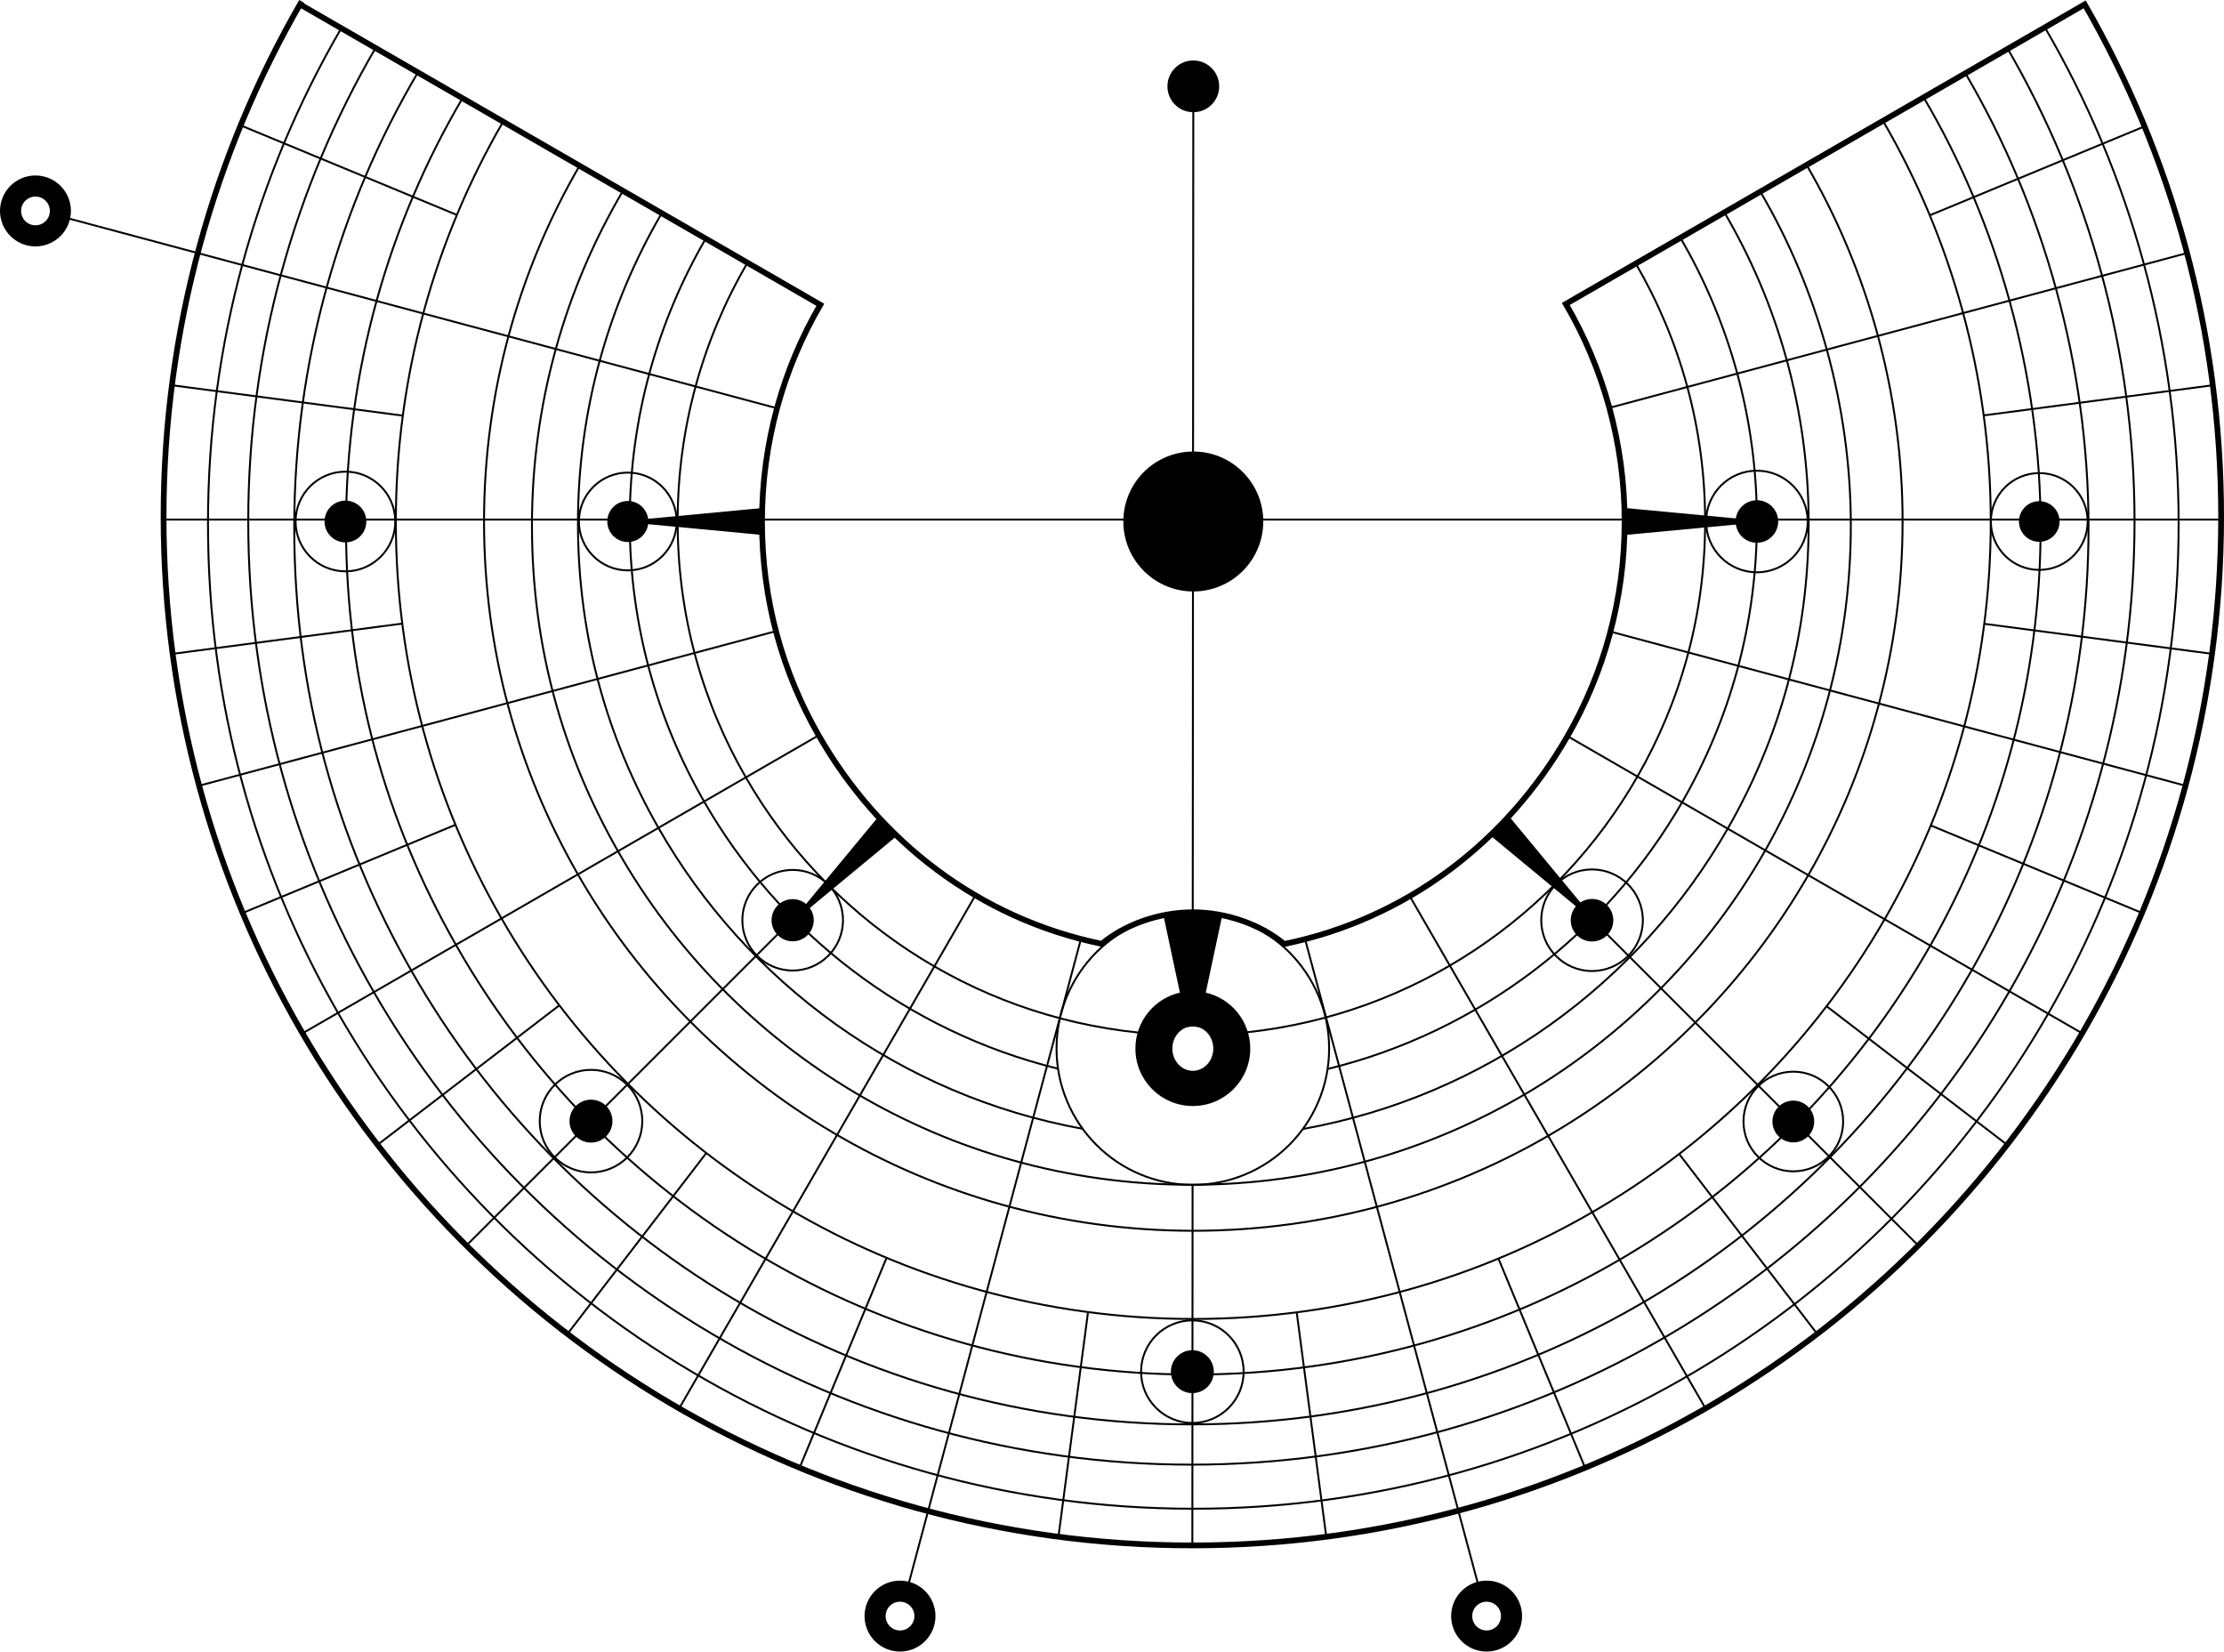
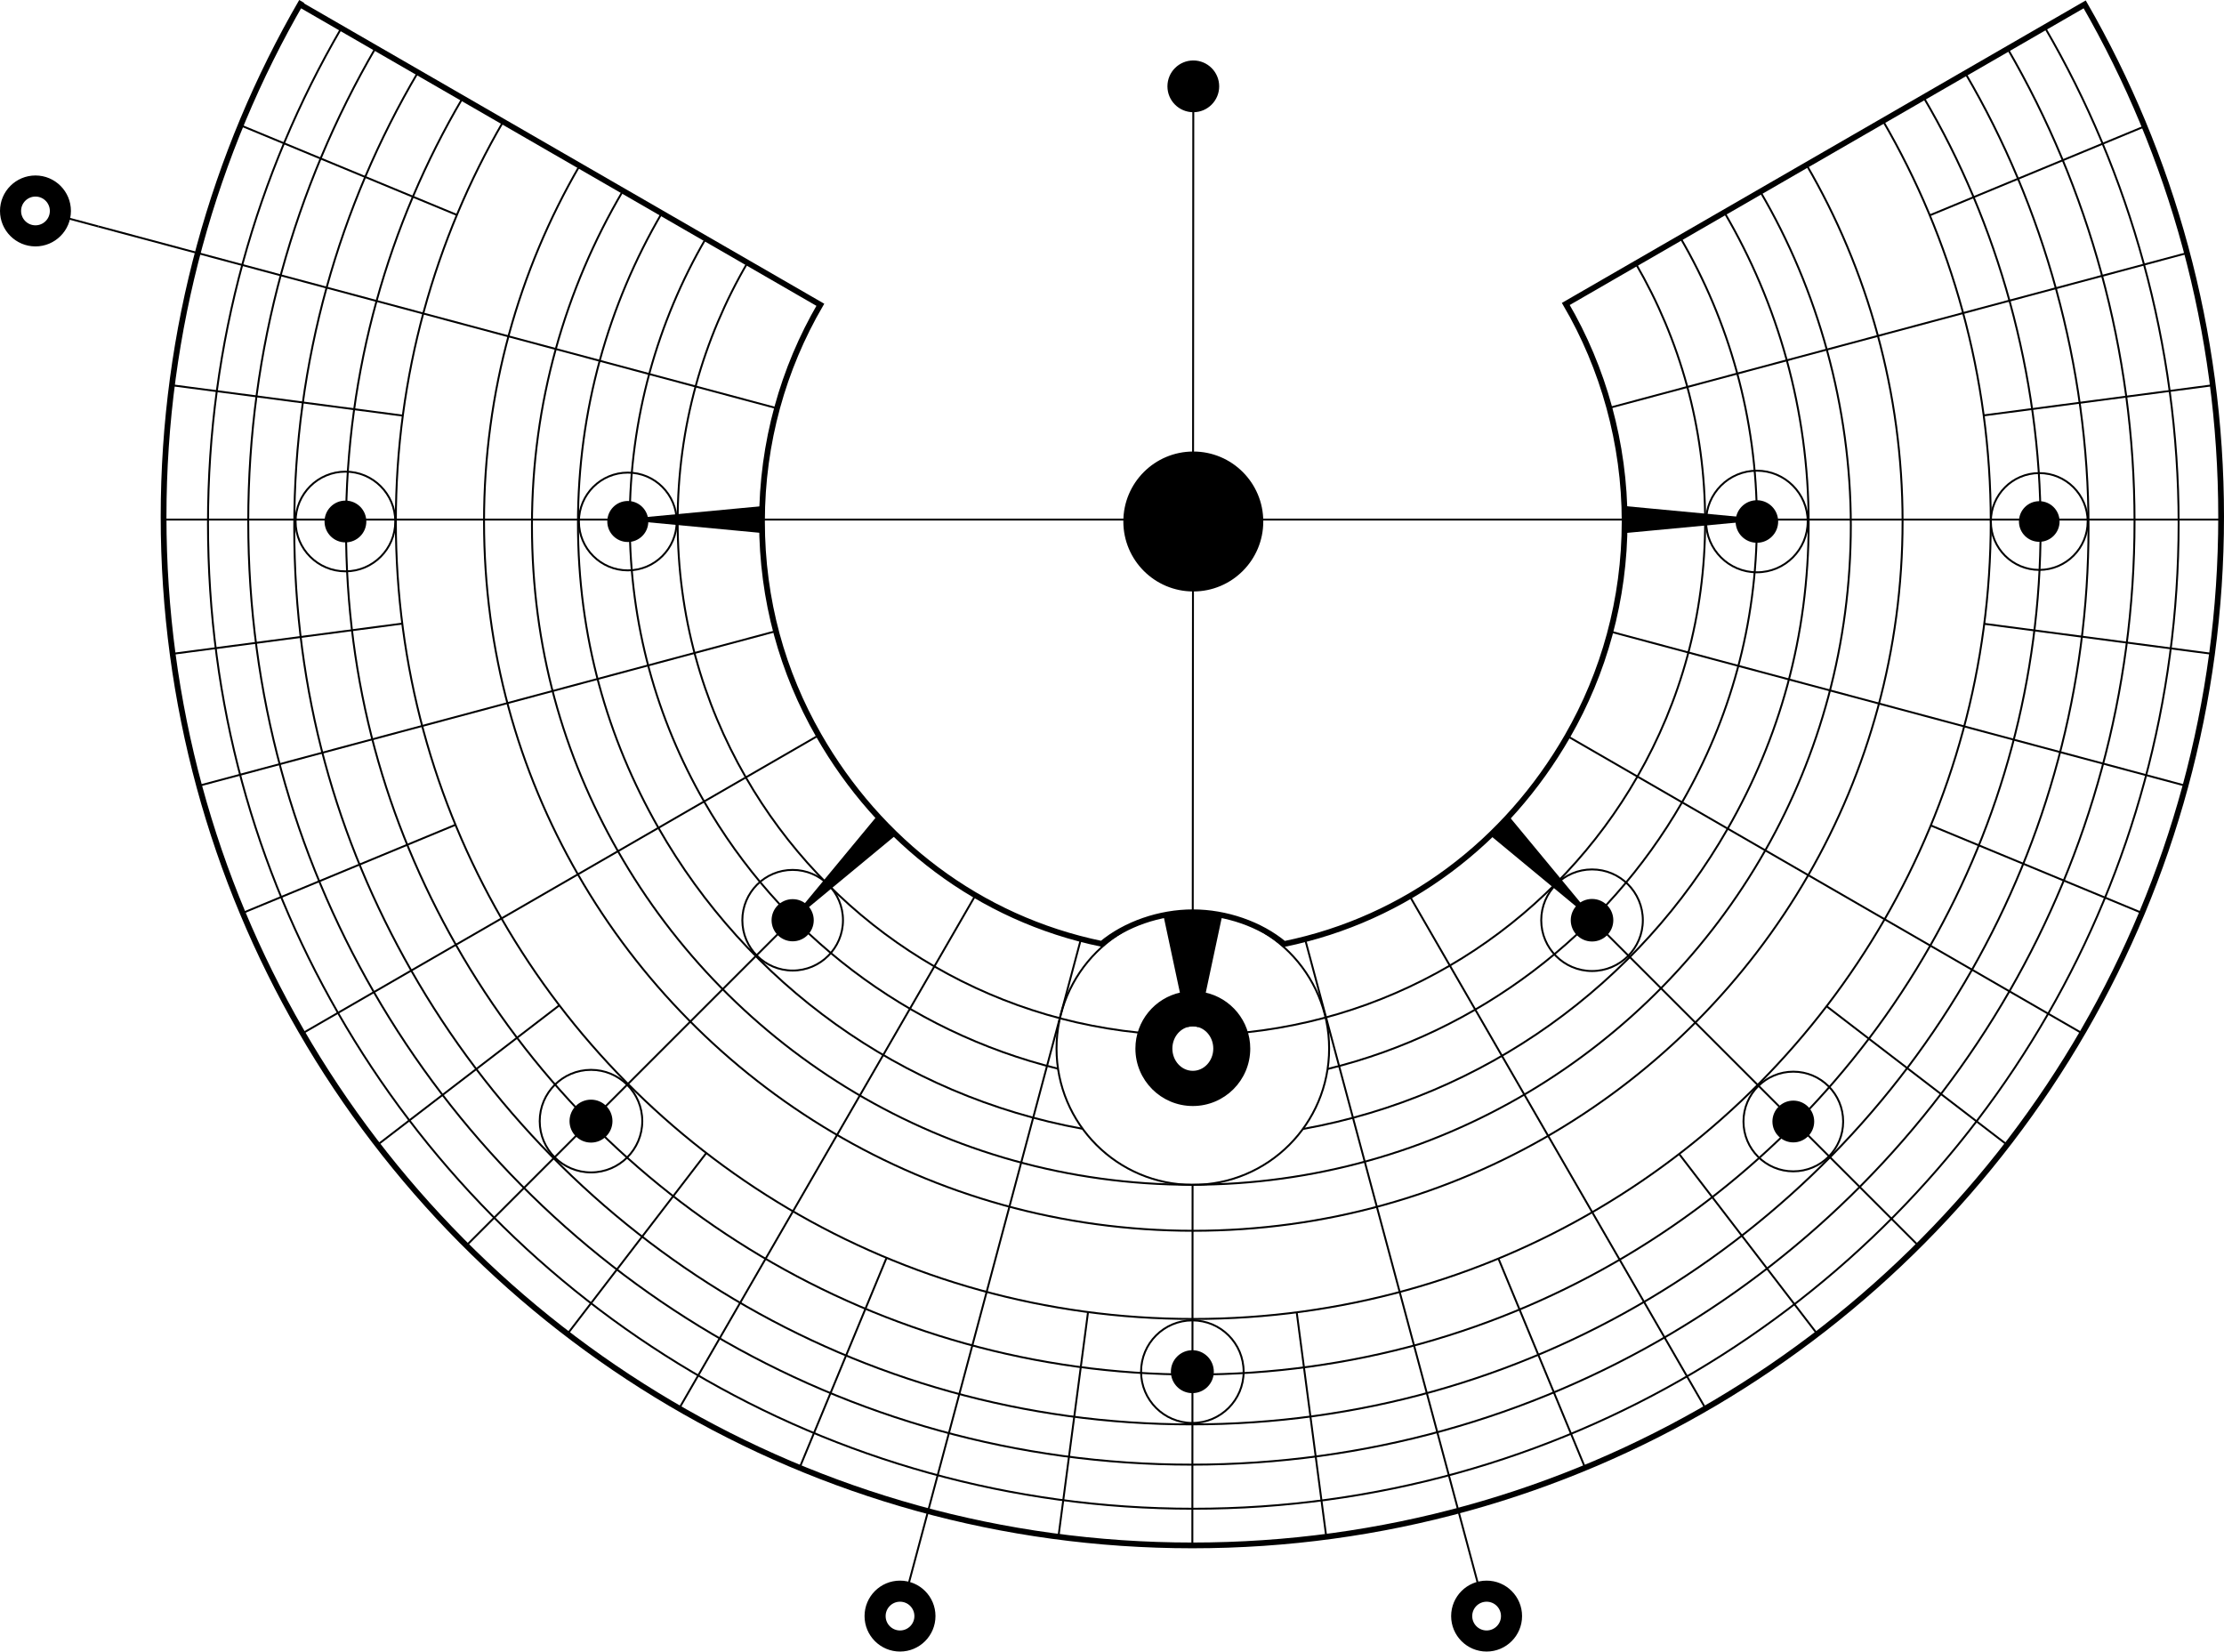
<svg xmlns="http://www.w3.org/2000/svg" viewBox="0 0 1160.17 861.54">
  <defs>
    <style>
      .cls-1, .cls-2, .cls-3 {
        stroke: #000;
        stroke-miterlimit: 10;
      }

      .cls-1, .cls-3 {
        fill: none;
      }

      .cls-3 {
        stroke-width: 3px;
      }
    </style>
  </defs>
  <g id="Plazas">
    <g id="_3:00_B_Plaza" data-name="3:00 B Plaza">
      <circle class="cls-1" cx="916.5" cy="272.04" r="26.5" />
      <circle class="cls-2" cx="916.5" cy="272.04" r="10.6" />
    </g>
    <g id="_3:00_G_Plaza" data-name="3:00 G Plaza">
      <circle class="cls-1" cx="1063.8" cy="272.04" r="25.25" />
      <circle class="cls-2" cx="1063.8" cy="272.04" r="10.1" />
    </g>
    <g id="_4:30_G_Plaza" data-name="4:30 G Plaza">
      <circle class="cls-1" cx="935.5" cy="585.04" r="26" />
      <circle class="cls-2" cx="935.5" cy="585.04" r="10.4" />
    </g>
    <g id="_4:30_B_Plaza" data-name="4:30 B Plaza">
      <circle class="cls-1" cx="830.5" cy="480.04" r="26.5" />
      <circle class="cls-2" cx="830.5" cy="480.04" r="10.6" />
    </g>
    <g id="_6:00_G_Plaza" data-name="6:00 G Plaza">
      <circle class="cls-1" cx="622" cy="715.54" r="26.75" />
      <circle class="cls-2" cx="622" cy="715.54" r="10.7" />
    </g>
    <g id="_7:30_G_Plaza" data-name="7:30 G Plaza">
      <circle class="cls-1" cx="308.3" cy="584.84" r="26.75" />
      <circle class="cls-2" cx="308.3" cy="584.84" r="10.7" />
    </g>
    <g id="_7:30_B_Plaza" data-name="7:30 B Plaza">
      <circle class="cls-1" cx="413.5" cy="480.04" r="26.25" />
      <circle class="cls-2" cx="413.5" cy="480.04" r="10.5" />
    </g>
    <g id="_9:00_G_Plaza" data-name="9:00 G Plaza">
      <circle class="cls-1" cx="180.2" cy="272.04" r="26" />
      <circle class="cls-2" cx="180.2" cy="272.04" r="10.4" />
    </g>
    <g id="_9:00_B_Plaza" data-name="9:00 B Plaza">
      <circle class="cls-1" cx="327.5" cy="272.04" r="25.5" />
      <circle class="cls-2" cx="327.5" cy="272.04" r="10.2" />
    </g>
  </g>
  <g id="Center_Camp" data-name="Center Camp">
    <circle id="Rod_s_Ring_Road" data-name="Rod&amp;apos;s Ring Road" class="cls-1" cx="622.25" cy="546.99" r="71.1" />
    <g id="Portal">
      <path class="cls-2" d="M637.1,477.45l-8.69,40.74-3.64,17.01c-.81-.2-1.66-.31-2.52-.31s-1.71,.11-2.52,.31l-3.63-17.01-8.69-40.74c3.88-.82,8.73-1.51,14.33-1.55,6.06-.04,11.27,.69,15.36,1.55Z" />
    </g>
    <g id="Outer_Ring" data-name="Outer Ring">
      <path class="cls-2" d="M628.41,518.19c-1.99-.43-4.04-.65-6.16-.65s-4.16,.22-6.15,.65c-13.32,2.81-23.31,14.64-23.31,28.81,0,16.27,13.18,29.46,29.46,29.46s29.46-13.18,29.46-29.46c0-14.16-9.98-25.98-23.3-28.81Zm-6.16,40.91c-6.18,0-11.17-5.42-11.17-12.11,0-5.75,3.7-10.56,8.65-11.79,.81-.2,1.66-.31,2.52-.31s1.71,.11,2.52,.31c4.96,1.23,8.65,6.04,8.65,11.79,0,6.68-5,12.11-11.17,12.11Z" />
    </g>
  </g>
  <g id="Portals">
    <g id="_9:00_Portal" data-name="9:00 Portal">
-       <path class="cls-2" d="M328.5,272.04l69.09-6.51c-.06,2.11-.09,4.28-.09,6.51s.03,4.4,.09,6.51l-69.09-6.51Z" />
+       <path class="cls-2" d="M328.5,271.04l69.09-6.51c-.06,2.11-.09,4.28-.09,6.51s.03,4.4,.09,6.51l-69.09-6.51Z" />
    </g>
    <g id="_7:30_Portal" data-name="7:30 Portal">
-       <path class="cls-2" d="M414.62,479.47l44.26-53.46c1.45,1.54,2.96,3.09,4.53,4.67,1.57,1.57,3.13,3.08,4.67,4.54l-53.46,44.25Z" />
+       <path class="cls-2" d="M413.62,479.47l44.26-53.46c1.45,1.54,2.96,3.09,4.53,4.67,1.57,1.57,3.13,3.08,4.67,4.54l-53.46,44.25Z" />
    </g>
    <g id="_3:00_Portal" data-name="3:00 Portal">
-       <path class="cls-2" d="M917.08,272.04l-69.09-6.51c.06,2.11,.09,4.28,.09,6.51s-.03,4.4-.09,6.51l69.09-6.51Z" />
+       <path class="cls-2" d="M917.08,271.04l-69.09-6.51c.06,2.11,.09,4.28,.09,6.51s-.03,4.4-.09,6.51l69.09-6.51Z" />
    </g>
    <g id="_4:30_Portal" data-name="4:30 Portal">
      <path class="cls-2" d="M830.96,479.47l-44.26-53.46c-1.45,1.54-2.96,3.09-4.53,4.67-1.57,1.57-3.13,3.08-4.67,4.54l53.46,44.25Z" />
    </g>
  </g>
  <g id="Secondary_Radial_Roads" data-name="Secondary Radial Roads">
    <g id="_7:45" data-name="7:45">
      <line class="cls-1" x1="291.78" y1="524.43" x2="197" y2="597.16" />
    </g>
    <g id="_7:15" data-name="7:15">
      <line class="cls-1" x1="368.45" y1="601.48" x2="296.27" y2="695.54" />
    </g>
    <g id="_6:45" data-name="6:45">
      <line class="cls-1" x1="462.48" y1="656.15" x2="417.17" y2="765.54" />
    </g>
    <g id="_6:15" data-name="6:15">
      <line class="cls-1" x1="567.58" y1="684.44" x2="552.16" y2="801.54" />
    </g>
    <g id="_5:45" data-name="5:45">
      <line class="cls-1" x1="691.84" y1="801.54" x2="676.44" y2="684.57" />
    </g>
    <g id="_5:15" data-name="5:15">
      <line class="cls-1" x1="826.83" y1="765.54" x2="781.66" y2="656.5" />
    </g>
    <g id="_4:45" data-name="4:45">
      <line class="cls-1" x1="948" y1="695.89" x2="875.93" y2="601.96" />
    </g>
    <g id="_4:15" data-name="4:15">
      <line class="cls-1" x1="1047" y1="597.16" x2="952.85" y2="524.91" />
    </g>
    <g id="_3:45-9:45" data-name="3:45-9:45">
      <line class="cls-1" x1="238.35" y1="112.13" x2="126" y2="65.59" />
      <line class="cls-1" x1="1117" y1="476.08" x2="1007.21" y2="430.6" />
    </g>
    <g id="_3:15-9:15" data-name="3:15-9:15">
      <line class="cls-1" x1="210.14" y1="216.82" x2="90" y2="201.01" />
      <line class="cls-1" x1="1154" y1="341.08" x2="1035.11" y2="325.42" />
    </g>
    <g id="_2:45-8:45" data-name="2:45-8:45">
      <line class="cls-1" x1="209.88" y1="325.29" x2="90" y2="341.08" />
      <line class="cls-1" x1="1154" y1="201.01" x2="1034.84" y2="216.69" />
    </g>
    <g id="_2:15-8:15" data-name="2:15-8:15">
      <line class="cls-1" x1="237.64" y1="430.25" x2="127" y2="476.08" />
      <line class="cls-1" x1="1118" y1="66.22" x2="1007" y2="112.19" />
    </g>
  </g>
  <g id="Main_Radial_Roads" data-name="Main Radial Roads">
    <g id="_7:30" data-name="7:30">
      <line class="cls-1" x1="462.65" y1="430.39" x2="243.5" y2="649.54" />
    </g>
    <g id="_7:00" data-name="7:00">
      <line class="cls-1" x1="509.18" y1="466.45" x2="354.4" y2="734.54" />
    </g>
    <g id="_6:30" data-name="6:30">
      <polyline class="cls-1" points="471.57 835.31 474.15 825.65 564.01 489.36" />
    </g>
    <g id="_6:00" data-name="6:00">
      <line class="cls-1" x1="622.12" y1="618.09" x2="622" y2="806.54" />
      <polyline class="cls-1" points="622.21 476.04 622.35 271.04 622.5 45.04" />
    </g>
    <g id="_5:30" data-name="5:30">
      <polyline class="cls-1" points="680.68 489.45 770.84 825.66 773.43 835.31" />
      <polyline class="cls-1" points="622.08 270.91 622.15 271.19 622.21 271.4 622.22 271.42 622.24 271.5 622.24 271.51" />
    </g>
    <g id="_5:00" data-name="5:00">
      <line class="cls-1" x1="889.6" y1="734.54" x2="735.07" y2="466.89" />
      <polyline class="cls-1" points="622 271.04 622.21 271.4 622.22 271.42 622.25 271.47" />
    </g>
    <g id="_4:30" data-name="4:30">
      <line class="cls-1" x1="1000.5" y1="649.54" x2="781.85" y2="430.89" />
      <polyline class="cls-1" points="622 271.04 622.15 271.19 622.28 271.32" />
    </g>
    <g id="_3:30-9:30" data-name="3:30-9:30">
      <line class="cls-1" x1="1140" y1="409.84" x2="840.1" y2="329.48" />
      <line class="cls-1" x1="405.33" y1="212.98" x2="51.28" y2="118.12" />
      <polyline class="cls-1" points="51.28 118.12 36.05 114.04 26.38 111.44" />
    </g>
    <g id="_3:00-9:00" data-name="3:00-9:00">
      <line class="cls-1" x1="85.5" y1="271.04" x2="1158.5" y2="271.04" />
    </g>
    <g id="_2:30-8:30" data-name="2:30-8:30">
      <line class="cls-1" x1="1141" y1="131.98" x2="839.6" y2="212.74" />
      <line class="cls-1" x1="404.83" y1="329.23" x2="104" y2="409.84" />
    </g>
  </g>
  <g id="Ring_Roads" data-name="Ring Roads">
    <g id="A">
      <path class="cls-1" d="M853.31,137.49c23.01,39.54,36.19,85.51,36.19,134.55s-12.85,93.85-35.32,133.05c-41.66,72.71-116.42,124.02-203.73,133.4" />
      <path class="cls-1" d="M389.94,137.06c-23.17,39.64-36.44,85.76-36.44,134.98s12.94,94.19,35.57,133.49c41.94,72.88,117.17,124.17,204.93,133.12" />
    </g>
    <g id="B">
      <path class="cls-1" d="M876.59,124.05c25.37,43.47,39.91,94.03,39.91,147.99s-14.21,103.36-39.04,146.49c-39.52,68.63-105.95,119.81-184.9,139.11" />
      <line class="cls-3" x1="644.23" y1="565.25" x2="644.22" y2="565.25" />
      <path class="cls-1" d="M368.16,124.48c-25.22,43.37-39.66,93.78-39.66,147.56s14.11,103.03,38.79,146.06c39.41,68.7,105.76,119.98,184.64,139.4" />
    </g>
    <g id="C">
      <path class="cls-1" d="M899.54,110.8c27.94,47.61,43.96,103.05,43.96,162.24s-15.36,112.31-42.22,159.24c-46.28,80.84-126.71,139.62-221.63,156.67" />
      <path class="cls-1" d="M345.21,111.23c-27.79,47.51-43.71,102.8-43.71,161.81s15.26,111.98,41.98,158.81c46.15,80.91,126.47,139.79,221.3,157" />
    </g>
    <g id="D">
      <path class="cls-1" d="M324.97,99.55c-30.16,51.15-47.47,110.8-47.47,174.49s16.31,119.85,44.87,169.99c59.18,103.93,170.97,174.01,299.13,174.01s240.26-70.28,299.38-174.44c28.4-50.04,44.62-107.91,44.62-169.56s-17.21-123-47.22-174.06" />
    </g>
    <g id="E">
      <path class="cls-1" d="M302.33,86.48c-31.69,54.54-49.83,117.93-49.83,185.56s17.81,129.86,48.96,184.07c63.84,111.1,183.7,185.93,321.04,185.93s256.89-74.63,320.79-185.5c31.31-54.31,49.21-117.31,49.21-184.5s-18.24-131.35-50.08-185.99" />
    </g>
    <g id="F">
      <path class="cls-1" d="M262.48,63.47c-35.6,61.31-55.98,132.56-55.98,208.57s20.05,146.09,55.11,207.07c71.8,124.85,206.53,208.93,360.89,208.93s288.78-83.88,360.64-208.5c35.21-61.07,55.36-131.93,55.36-207.5s-20.48-147.59-56.23-209" />
    </g>
    <g id="G">
      <path class="cls-1" d="M241.28,51.23c-38.63,65.64-60.78,142.14-60.78,223.81s20.83,153.53,57.31,217.81c75.95,133.87,219.77,224.19,384.69,224.19s308.43-90.12,384.44-223.76c36.64-64.38,57.56-138.87,57.56-218.24s-22.25-158.51-61.03-224.24" />
    </g>
    <g id="H">
      <path class="cls-1" d="M218,37.79c-40.99,69.57-64.5,150.66-64.5,237.25s22.19,163.04,61.03,231.25c80.52,141.4,232.61,236.75,406.97,236.75s326.76-95.54,407.22-237.18c38.69-68.11,60.78-146.88,60.78-230.82s-23.42-167.35-64.25-236.82" />
    </g>
    <g id="I">
      <path class="cls-1" d="M195.91,25.04c-42.23,72.59-66.41,156.97-66.41,247s23.85,173.25,65.54,245.51c85,147.33,244.15,246.49,426.46,246.49s341.77-99.36,426.72-246.92c41.52-72.16,65.28-155.85,65.28-245.08s-24.09-174.07-66.16-246.57" />
    </g>
    <g id="J">
      <path class="cls-1" d="M178.04,14.72c-44.22,75.9-69.54,164.15-69.54,258.32s24.66,180.1,67.81,255.32c88.63,154.56,255.25,258.68,446.19,258.68s357.25-103.92,445.95-258.24c43.29-75.32,68.05-162.65,68.05-255.76s-25.42-182.75-69.79-258.75" />
    </g>
  </g>
  <g id="Joined_Borders" data-name="Joined Borders">
    <line class="cls-1" x1="1086" y1="538.93" x2="817.69" y2="384.02" />
    <path class="cls-3" d="M157,2.58L427.93,158.99c-19.35,33.22-30.43,71.84-30.43,113.05s10.75,78.67,29.56,111.55c31.5,55.08,83.6,95.55,147.66,108.78,12.33-10.28,30.21-16.48,47.53-16.48s35.28,6.23,47.63,16.56c64.06-13.11,116.21-53.47,147.81-108.43,18.97-32.97,29.81-71.21,29.81-111.98s-11.17-80.17-30.68-113.48L1087,2.57l.5-.29c45.28,78.69,71.17,169.93,71.17,267.22s-26.06,189.14-71.61,268c-92.74,160.59-266.28,268.67-465.06,268.67s-372.32-108.08-465.06-268.67c-45.55-78.86-71.61-170.38-71.61-268S111.56,79.79,157.39,.75" />
    <line class="cls-1" x1="427.06" y1="383.59" x2="158" y2="538.93" />
  </g>
  <g id="Outposts">
    <g id="DPW">
      <path class="cls-2" d="M469.5,825.04c-9.94,0-18,8.06-18,18s8.06,18,18,18,18-8.06,18-18-8.06-18-18-18Zm0,26c-4.42,0-8-3.58-8-8s3.58-8,8-8,8,3.58,8,8-3.58,8-8,8Z" />
    </g>
    <g id="Fire_Services_copy" data-name="Fire/Services copy">
      <path class="cls-2" d="M775.5,825.04c-9.94,0-18,8.06-18,18s8.06,18,18,18,18-8.06,18-18-8.06-18-18-18Zm0,26c-4.42,0-8-3.58-8-8s3.58-8,8-8,8,3.58,8,8-3.58,8-8,8Z" />
    </g>
    <g id="_" data-name="??">
      <path class="cls-2" d="M18.5,92.04c-9.94,0-18,8.06-18,18s8.06,18,18,18,18-8.06,18-18-8.06-18-18-18Zm0,26c-4.42,0-8-3.58-8-8s3.58-8,8-8,8,3.58,8,8-3.58,8-8,8Z" />
    </g>
  </g>
  <g id="The_Man" data-name="The Man">
    <circle class="cls-2" cx="622.5" cy="272.04" r="36" />
  </g>
  <g id="The_Temple" data-name="The Temple">
    <circle class="cls-2" cx="622.5" cy="45.04" r="13" />
  </g>
</svg>
